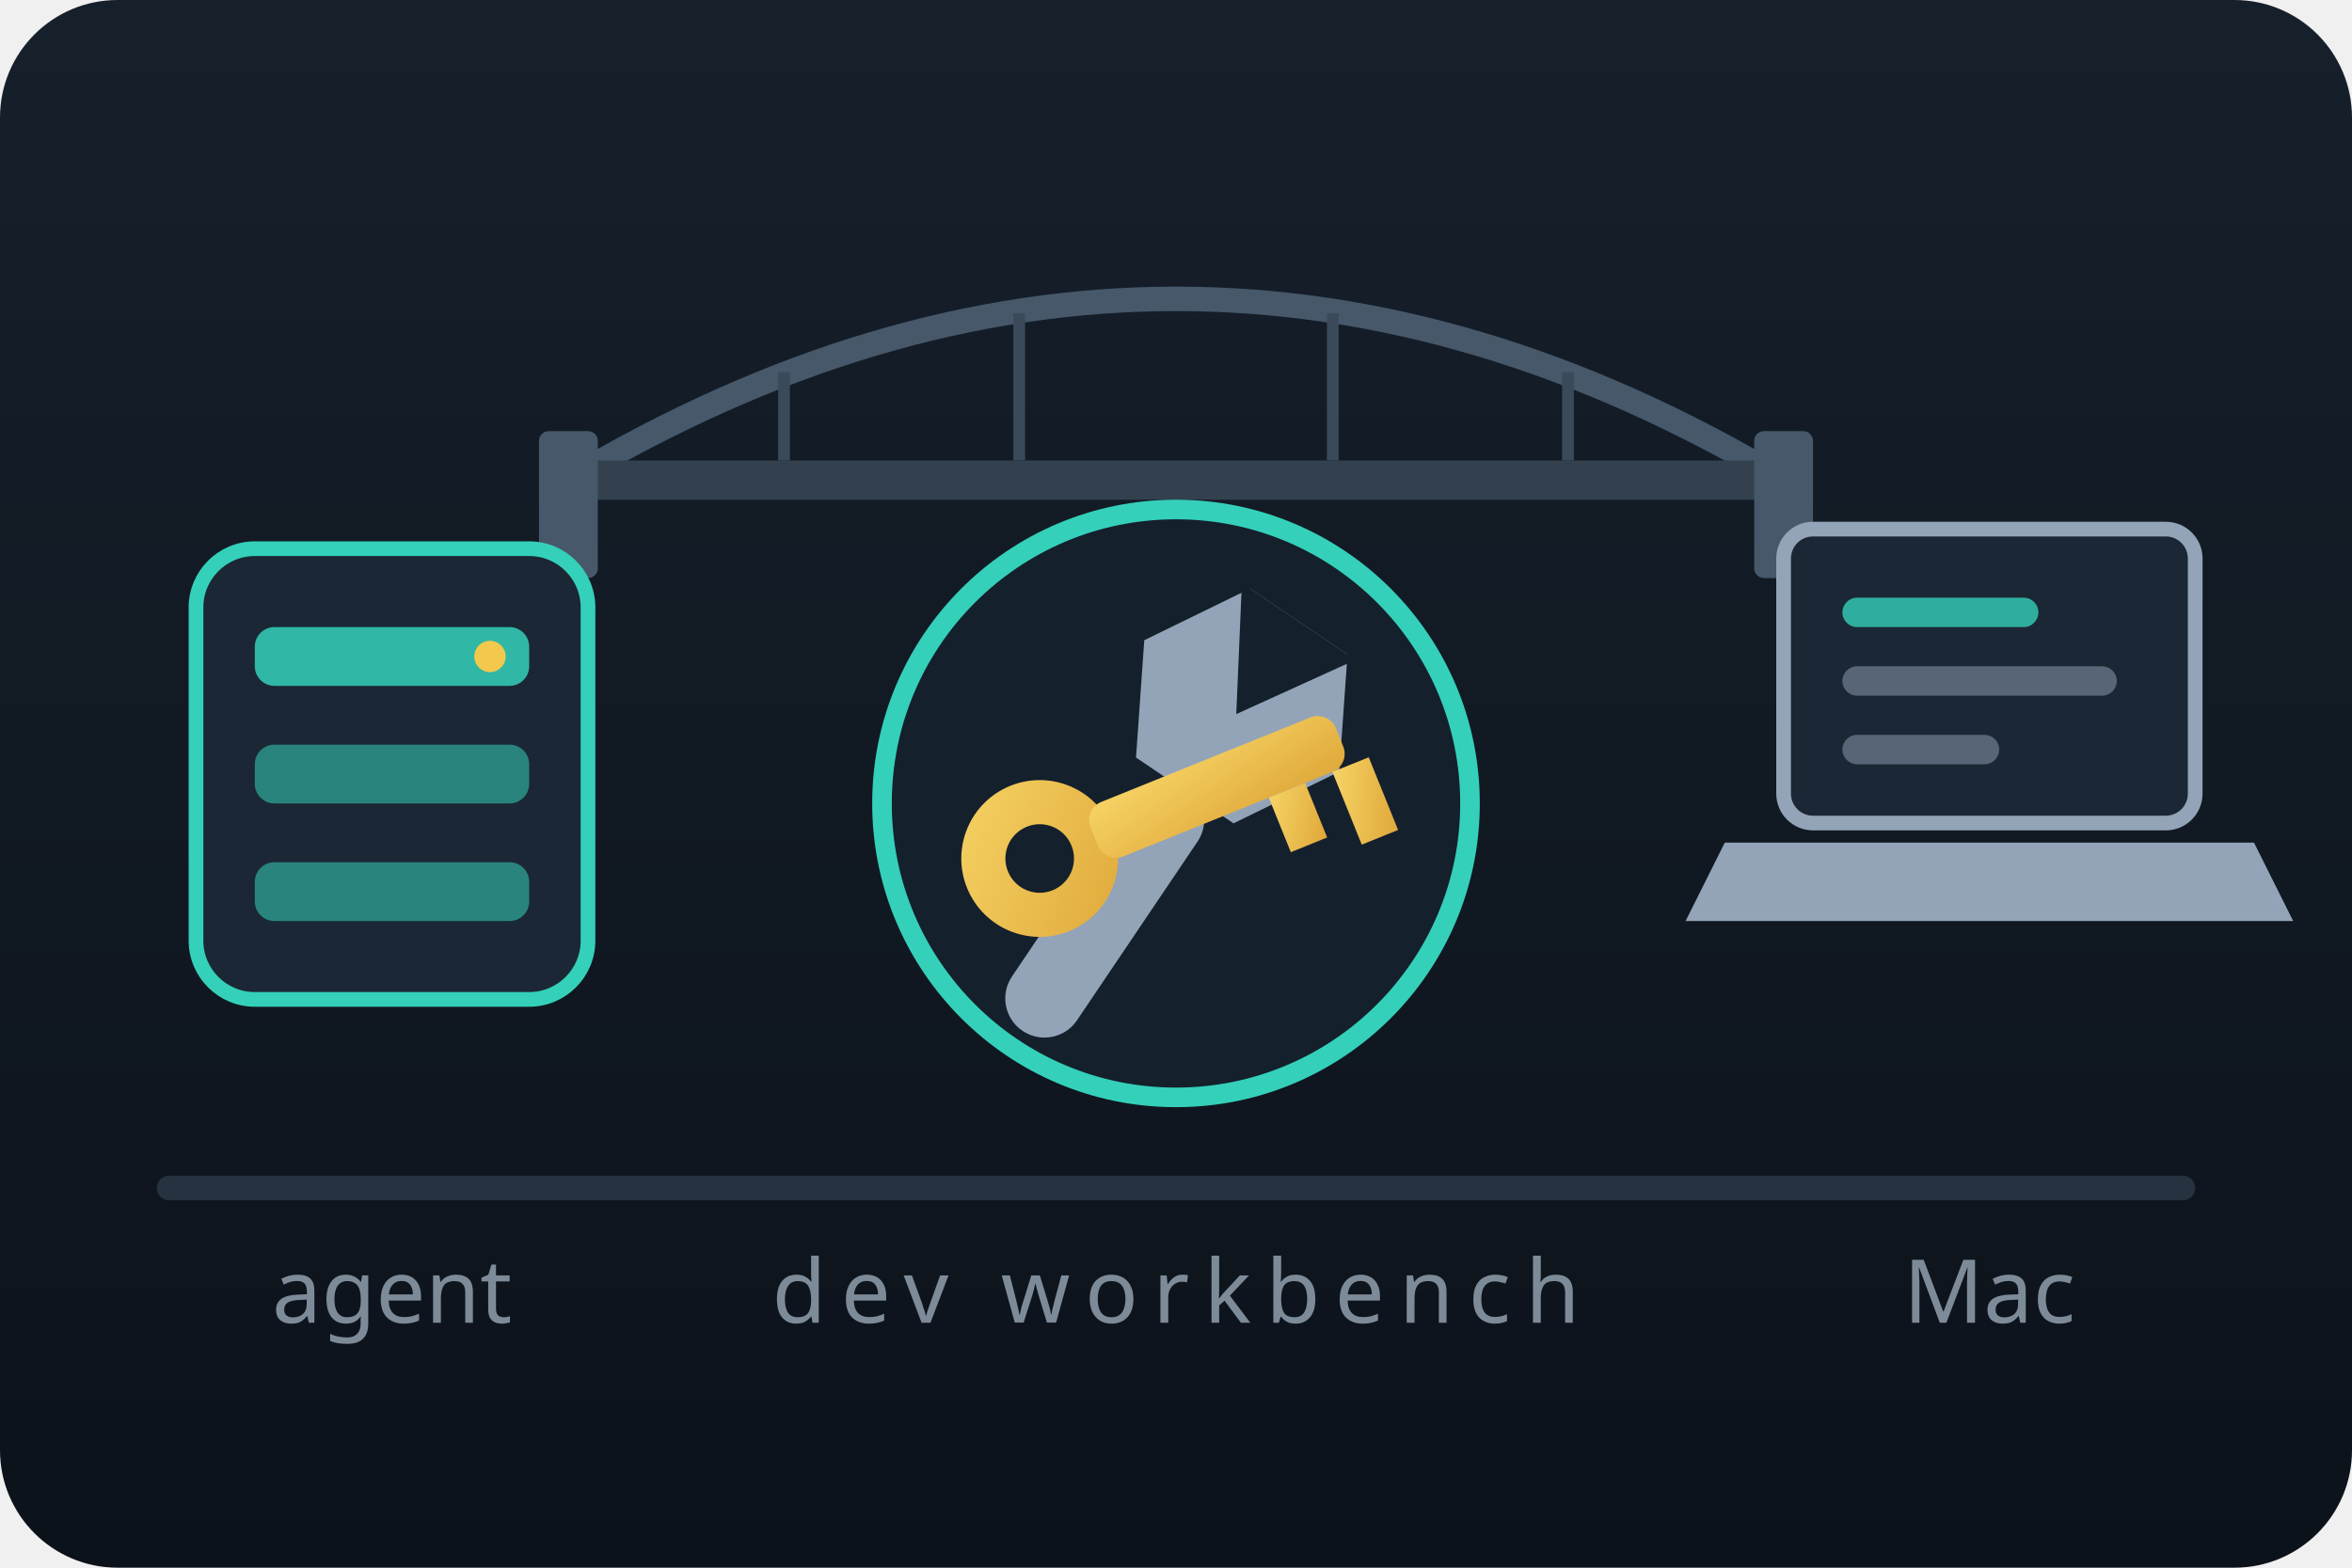
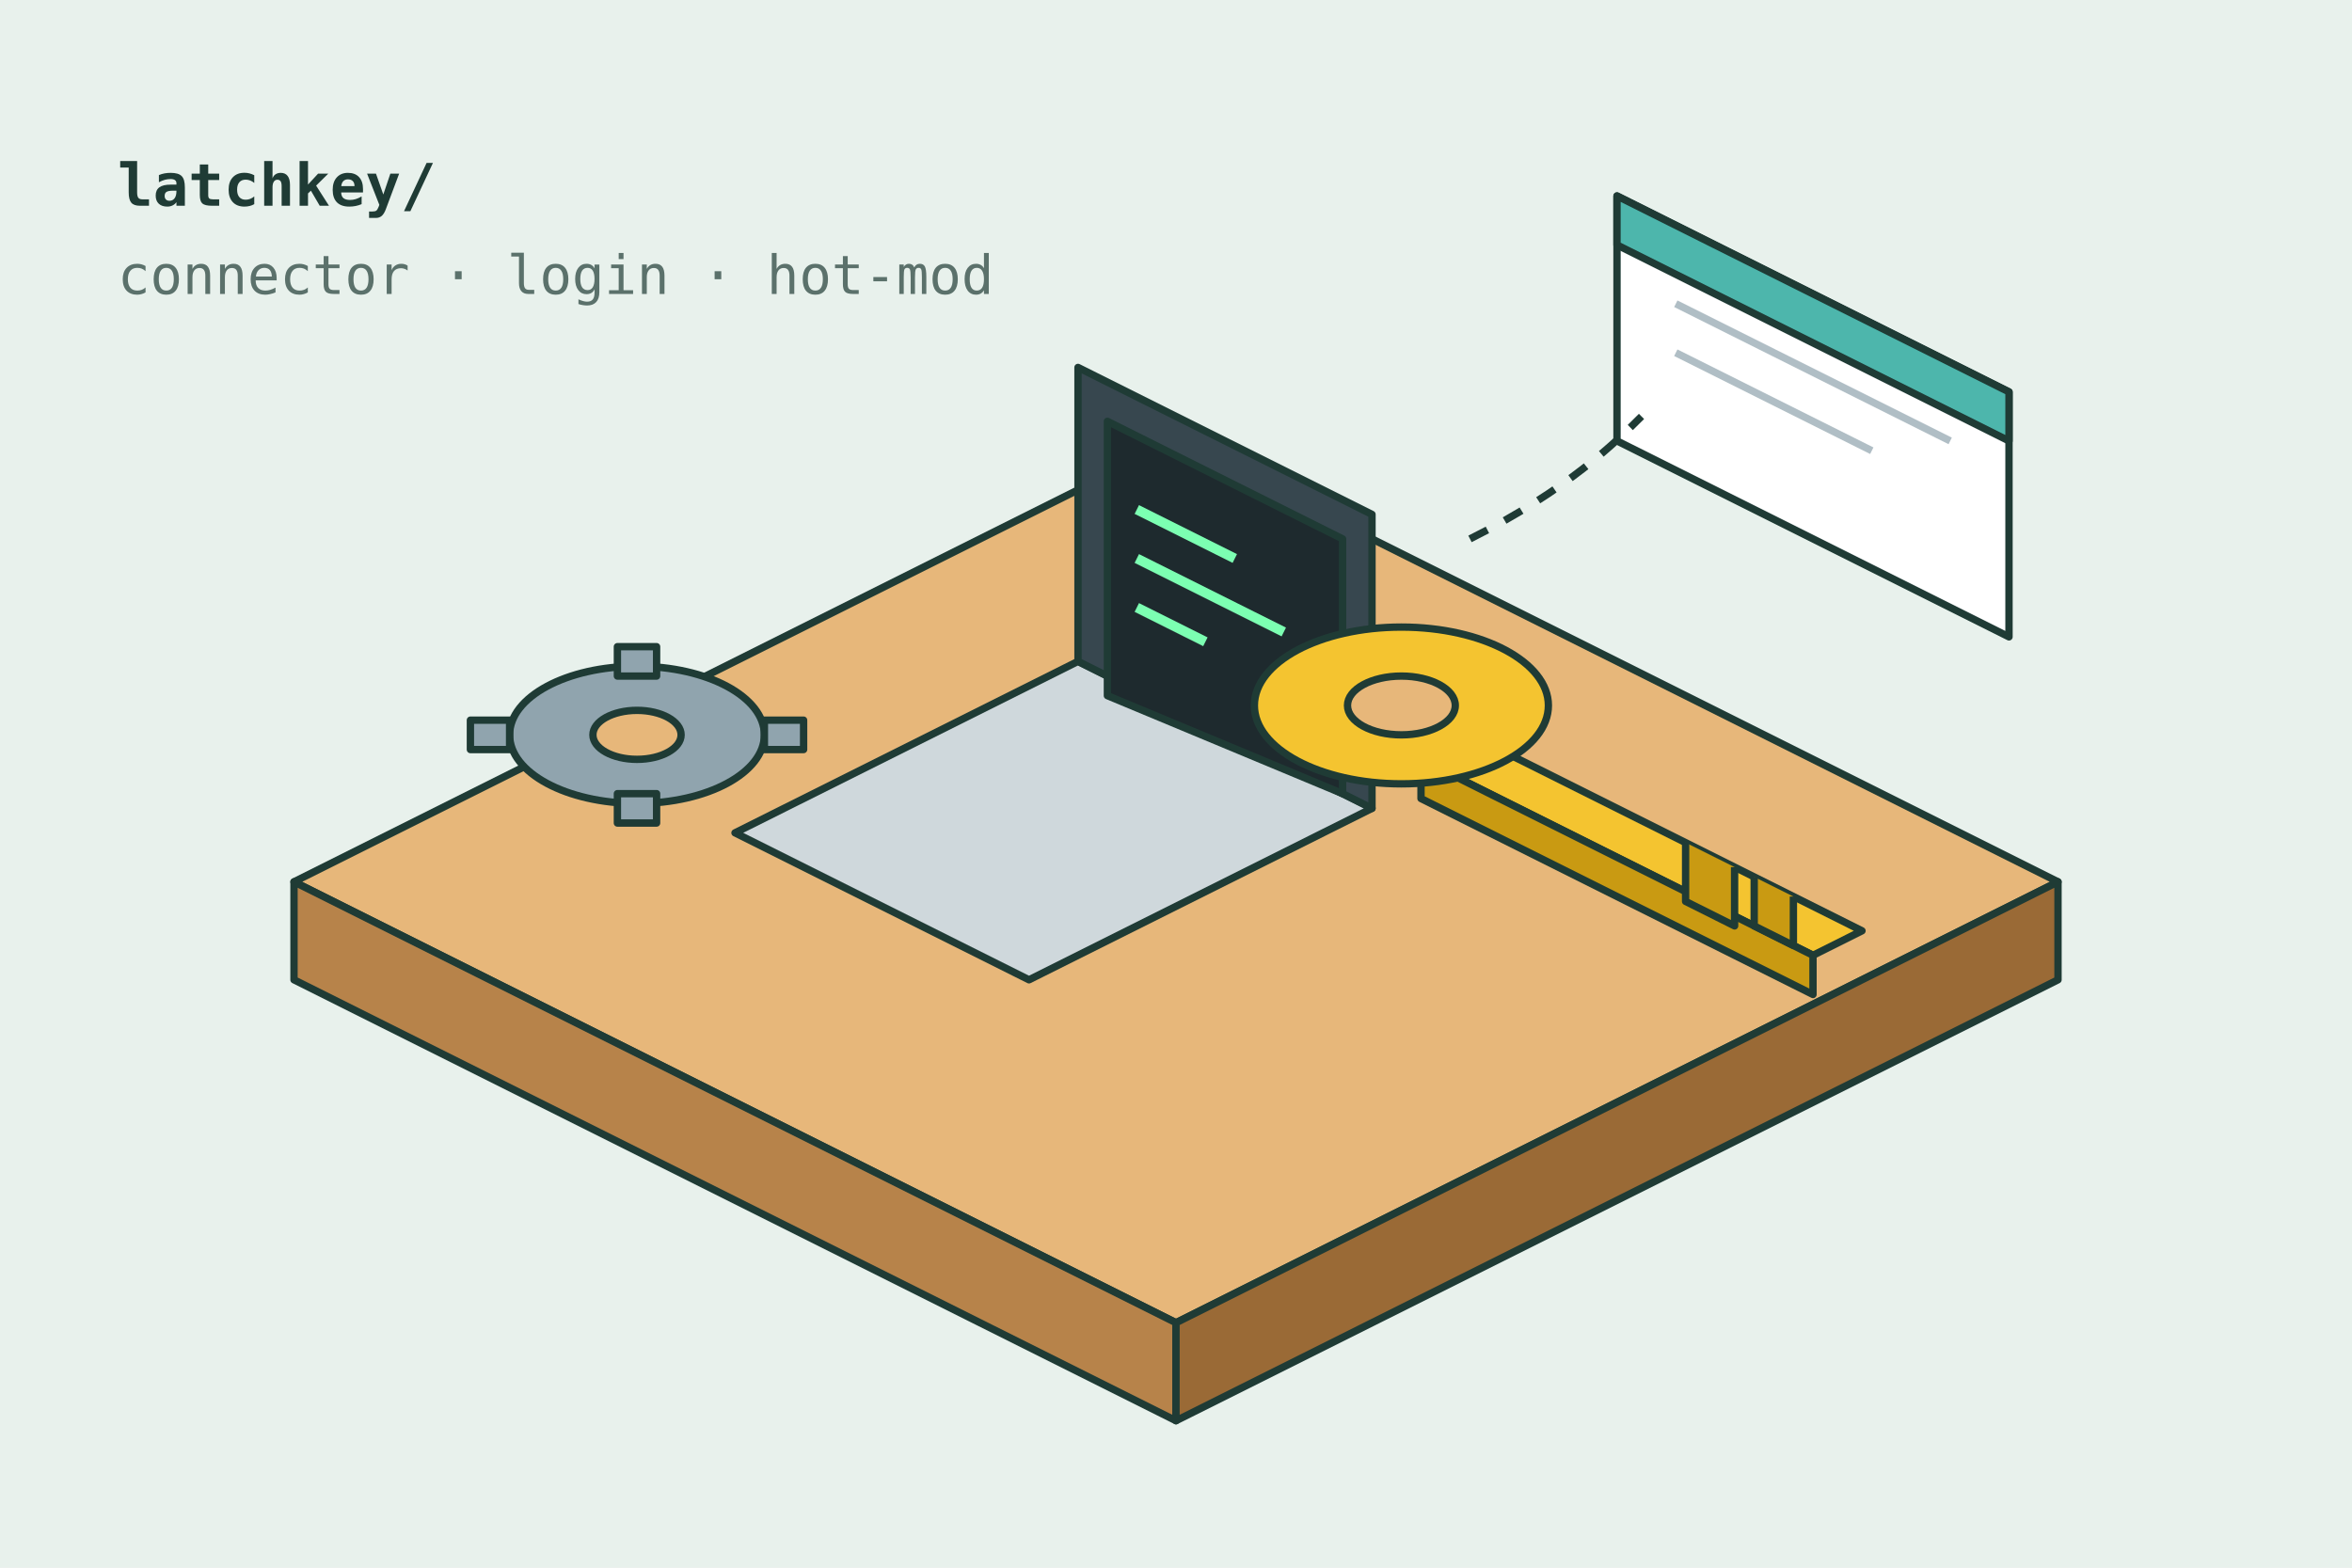
- <svg xmlns="http://www.w3.org/2000/svg" viewBox="0 0 240 160" role="img" aria-label="Latchkey Dev Workbench">
-   <defs>
-     <linearGradient id="bg" x1="0" y1="0" x2="0" y2="1">
-       <stop offset="0" stop-color="#16202b" />
-       <stop offset="1" stop-color="#0c121a" />
-     </linearGradient>
-     <linearGradient id="key" x1="0" y1="0" x2="1" y2="1">
-       <stop offset="0" stop-color="#f6d365" />
-       <stop offset="1" stop-color="#e0a83a" />
-     </linearGradient>
-   </defs>
-   <rect width="240" height="160" rx="12" fill="url(#bg)" />
-   <path d="M58 49 Q120 12 182 49" fill="none" stroke="#46586a" stroke-width="2.5" />
-   <g stroke="#3a4a5a" stroke-width="1.2">
-     <line x1="80" y1="47" x2="80" y2="38" />
-     <line x1="104" y1="47" x2="104" y2="32" />
-     <line x1="136" y1="47" x2="136" y2="32" />
-     <line x1="160" y1="47" x2="160" y2="38" />
+ <svg xmlns="http://www.w3.org/2000/svg" viewBox="0 0 480 320" width="480" height="320">
+   <rect width="480" height="320" fill="#E8F1EC" />
+   <g stroke="#1F3B35" stroke-width="1.5" stroke-linejoin="round">
+     <path d="M240 90 L420 180 L240 270 L60 180z" fill="#E7B77A" />
+     <path d="M60 180 L240 270 V290 L60 200z" fill="#B7834A" />
+     <path d="M240 270 L420 180 V200 L240 290z" fill="#9A6A36" />
+     <path d="M150 170 L220 135 L280 165 L210 200z" fill="#CFD8DC" />
+     <path d="M220 135 L220 75 L280 105 L280 165z" fill="#37474F" />
+     <path d="M226 142 L226 86 L274 110 L274 162z" fill="#1E2A2E" />
+     <path d="M232 104 l20 10 M232 114 l30 15 M232 124 l14 7" stroke="#7CFFB2" stroke-width="2" />
+     <g transform="translate(300 150)">
+       <path d="M0 0 l80 40 l-10 5 l-80 -40z" fill="#F4C430" />
+       <path d="M-10 5 l80 40 v8 l-80 -40z" fill="#C99A12" />
+       <ellipse cx="-14" cy="-6" rx="30" ry="16" fill="#F4C430" />
+       <ellipse cx="-14" cy="-6" rx="11" ry="6" fill="#E7B77A" />
+       <path d="M44 22 l0 12 l10 5 v-12 M58 29 l0 10 l8 4 v-10" fill="#C99A12" />
+     </g>
+     <g transform="translate(130 150)">
+       <ellipse rx="26" ry="14" fill="#90A4AE" />
+       <ellipse rx="9" ry="5" fill="#E7B77A" />
+       <path d="M-4 -18h8v6h-8zM-4 12h8v6h-8zM26 -3h8v6h-8zM-34 -3h8v6h-8z" fill="#90A4AE" />
+     </g>
+     <g transform="translate(330 40)">
+       <path d="M0 0 L80 40 L80 90 L0 50z" fill="#fff" />
+       <path d="M0 0 L80 40 L80 50 L0 10z" fill="#4DB6AC" />
+       <path d="M12 22 l56 28 M12 32 l40 20" stroke="#B0BEC5" />
+     </g>
+     <path d="M300 110 C 320 100, 330 90, 335 85" fill="none" stroke-dasharray="4 4" />
  </g>
-   <rect x="56" y="47" width="128" height="4" rx="2" fill="#33414f" />
-   <rect x="55" y="44" width="6" height="15" rx="1" fill="#46586a" />
-   <rect x="179" y="44" width="6" height="15" rx="1" fill="#46586a" />
-   <rect x="20" y="56" width="40" height="46" rx="6" fill="#1b2734" stroke="#34d0ba" stroke-width="1.5" />
-   <rect x="26" y="64" width="28" height="6" rx="2" fill="#34d0ba" opacity="0.85" />
-   <rect x="26" y="76" width="28" height="6" rx="2" fill="#34d0ba" opacity="0.55" />
-   <rect x="26" y="88" width="28" height="6" rx="2" fill="#34d0ba" opacity="0.55" />
-   <circle cx="50" cy="67" r="1.6" fill="#f2c94c" />
-   <rect x="182" y="54" width="42" height="30" rx="3" fill="#1b2734" stroke="#93a4b8" stroke-width="1.5" />
-   <rect x="188" y="61" width="20" height="3" rx="1.5" fill="#34d0ba" opacity="0.8" />
-   <rect x="188" y="68" width="28" height="3" rx="1.5" fill="#93a4b8" opacity="0.5" />
-   <rect x="188" y="75" width="16" height="3" rx="1.5" fill="#93a4b8" opacity="0.5" />
-   <path d="M176 86 L230 86 L234 94 L172 94 Z" fill="#93a4b8" />
-   <circle cx="120" cy="82" r="30" fill="#14202c" stroke="#34d0ba" stroke-width="2" />
-   <g transform="rotate(34 120 82)">
-     <rect x="116" y="80" width="8" height="30" rx="4" fill="#93a4b8" />
-     <polygon points="132,70 126,80.4 114,80.4 108,70 114,59.6 126,59.6" fill="#93a4b8" />
-     <polygon points="113,59.6 127,59.6 120,71" fill="#14202c" />
-   </g>
-   <g transform="rotate(-22 120 82)">
-     <circle cx="105" cy="82" r="8" fill="url(#key)" />
-     <circle cx="105" cy="82" r="3.5" fill="#14202c" />
-     <rect x="111" y="79" width="27" height="6" rx="2" fill="url(#key)" />
-     <rect x="129" y="85" width="4" height="6" fill="url(#key)" />
-     <rect x="136" y="85" width="4" height="8" fill="url(#key)" />
-   </g>
-   <rect x="16" y="120" width="208" height="2.5" rx="1.25" fill="#26323f" />
-   <g font-family="sans-serif" fill="#7d8b99" text-anchor="middle">
-     <text x="40" y="135" font-size="9">agent</text>
-     <text x="120" y="135" font-size="9" letter-spacing="1.5">dev workbench</text>
-     <text x="203" y="135" font-size="9">Mac</text>
-   </g>
+   <text x="24" y="42" font-family="Menlo, monospace" font-size="12" fill="#1F3B35" font-weight="700">latchkey/</text>
+   <text x="24" y="60" font-family="Menlo, monospace" font-size="11" fill="#1F3B35" opacity=".7">connector · login · hot-mod</text>
</svg>
